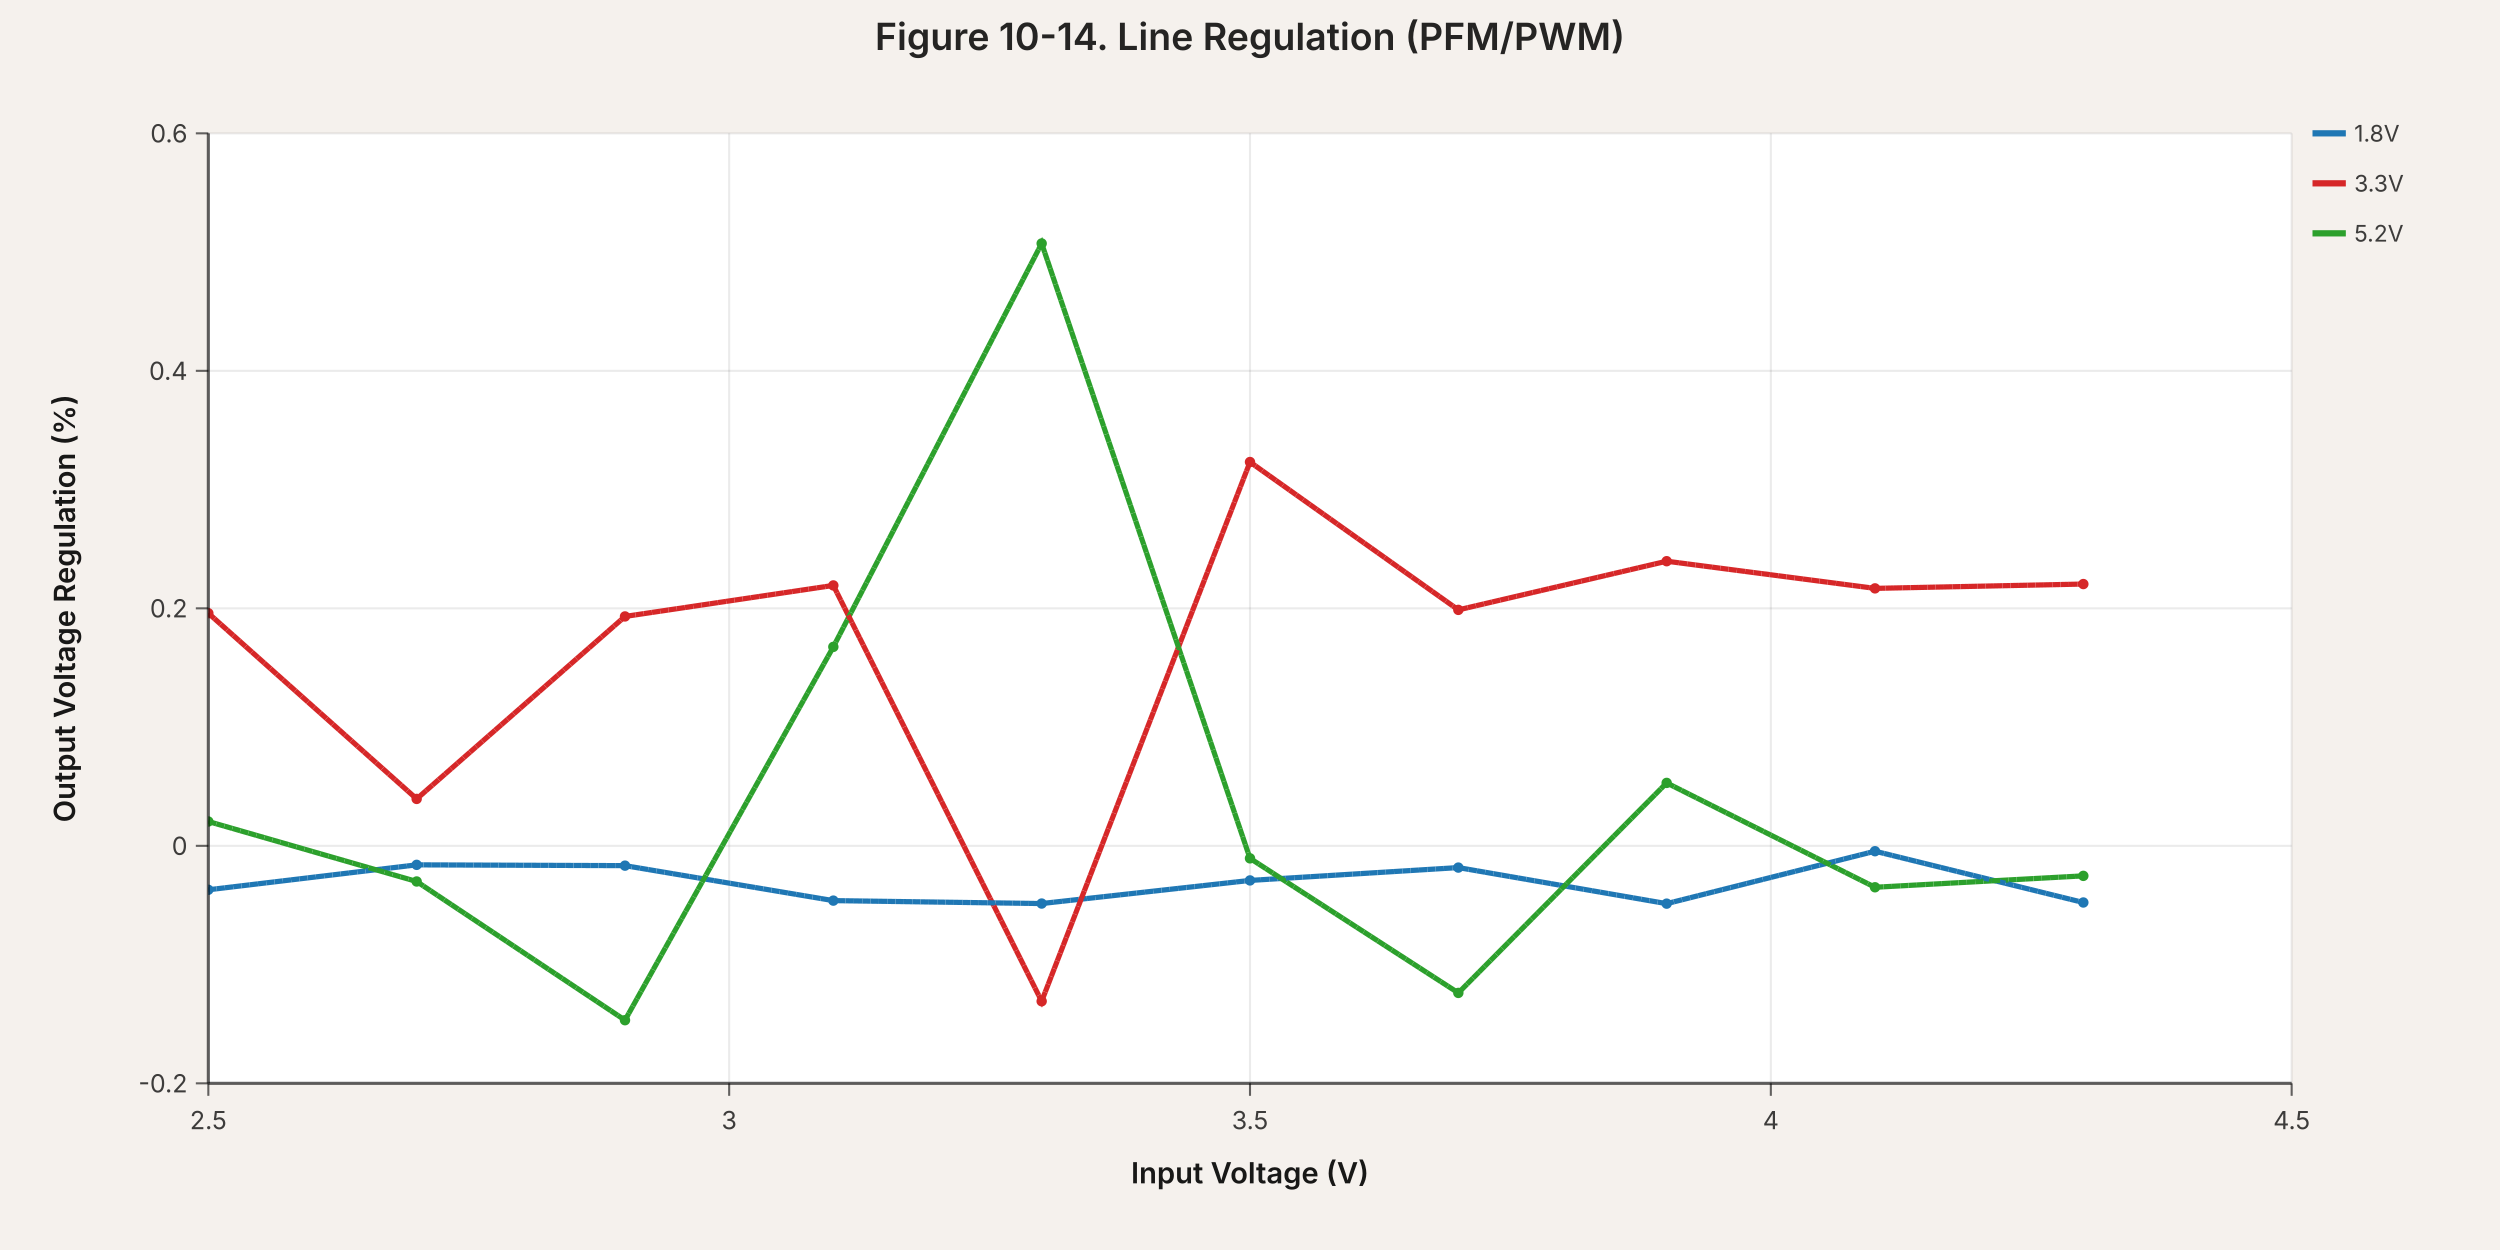
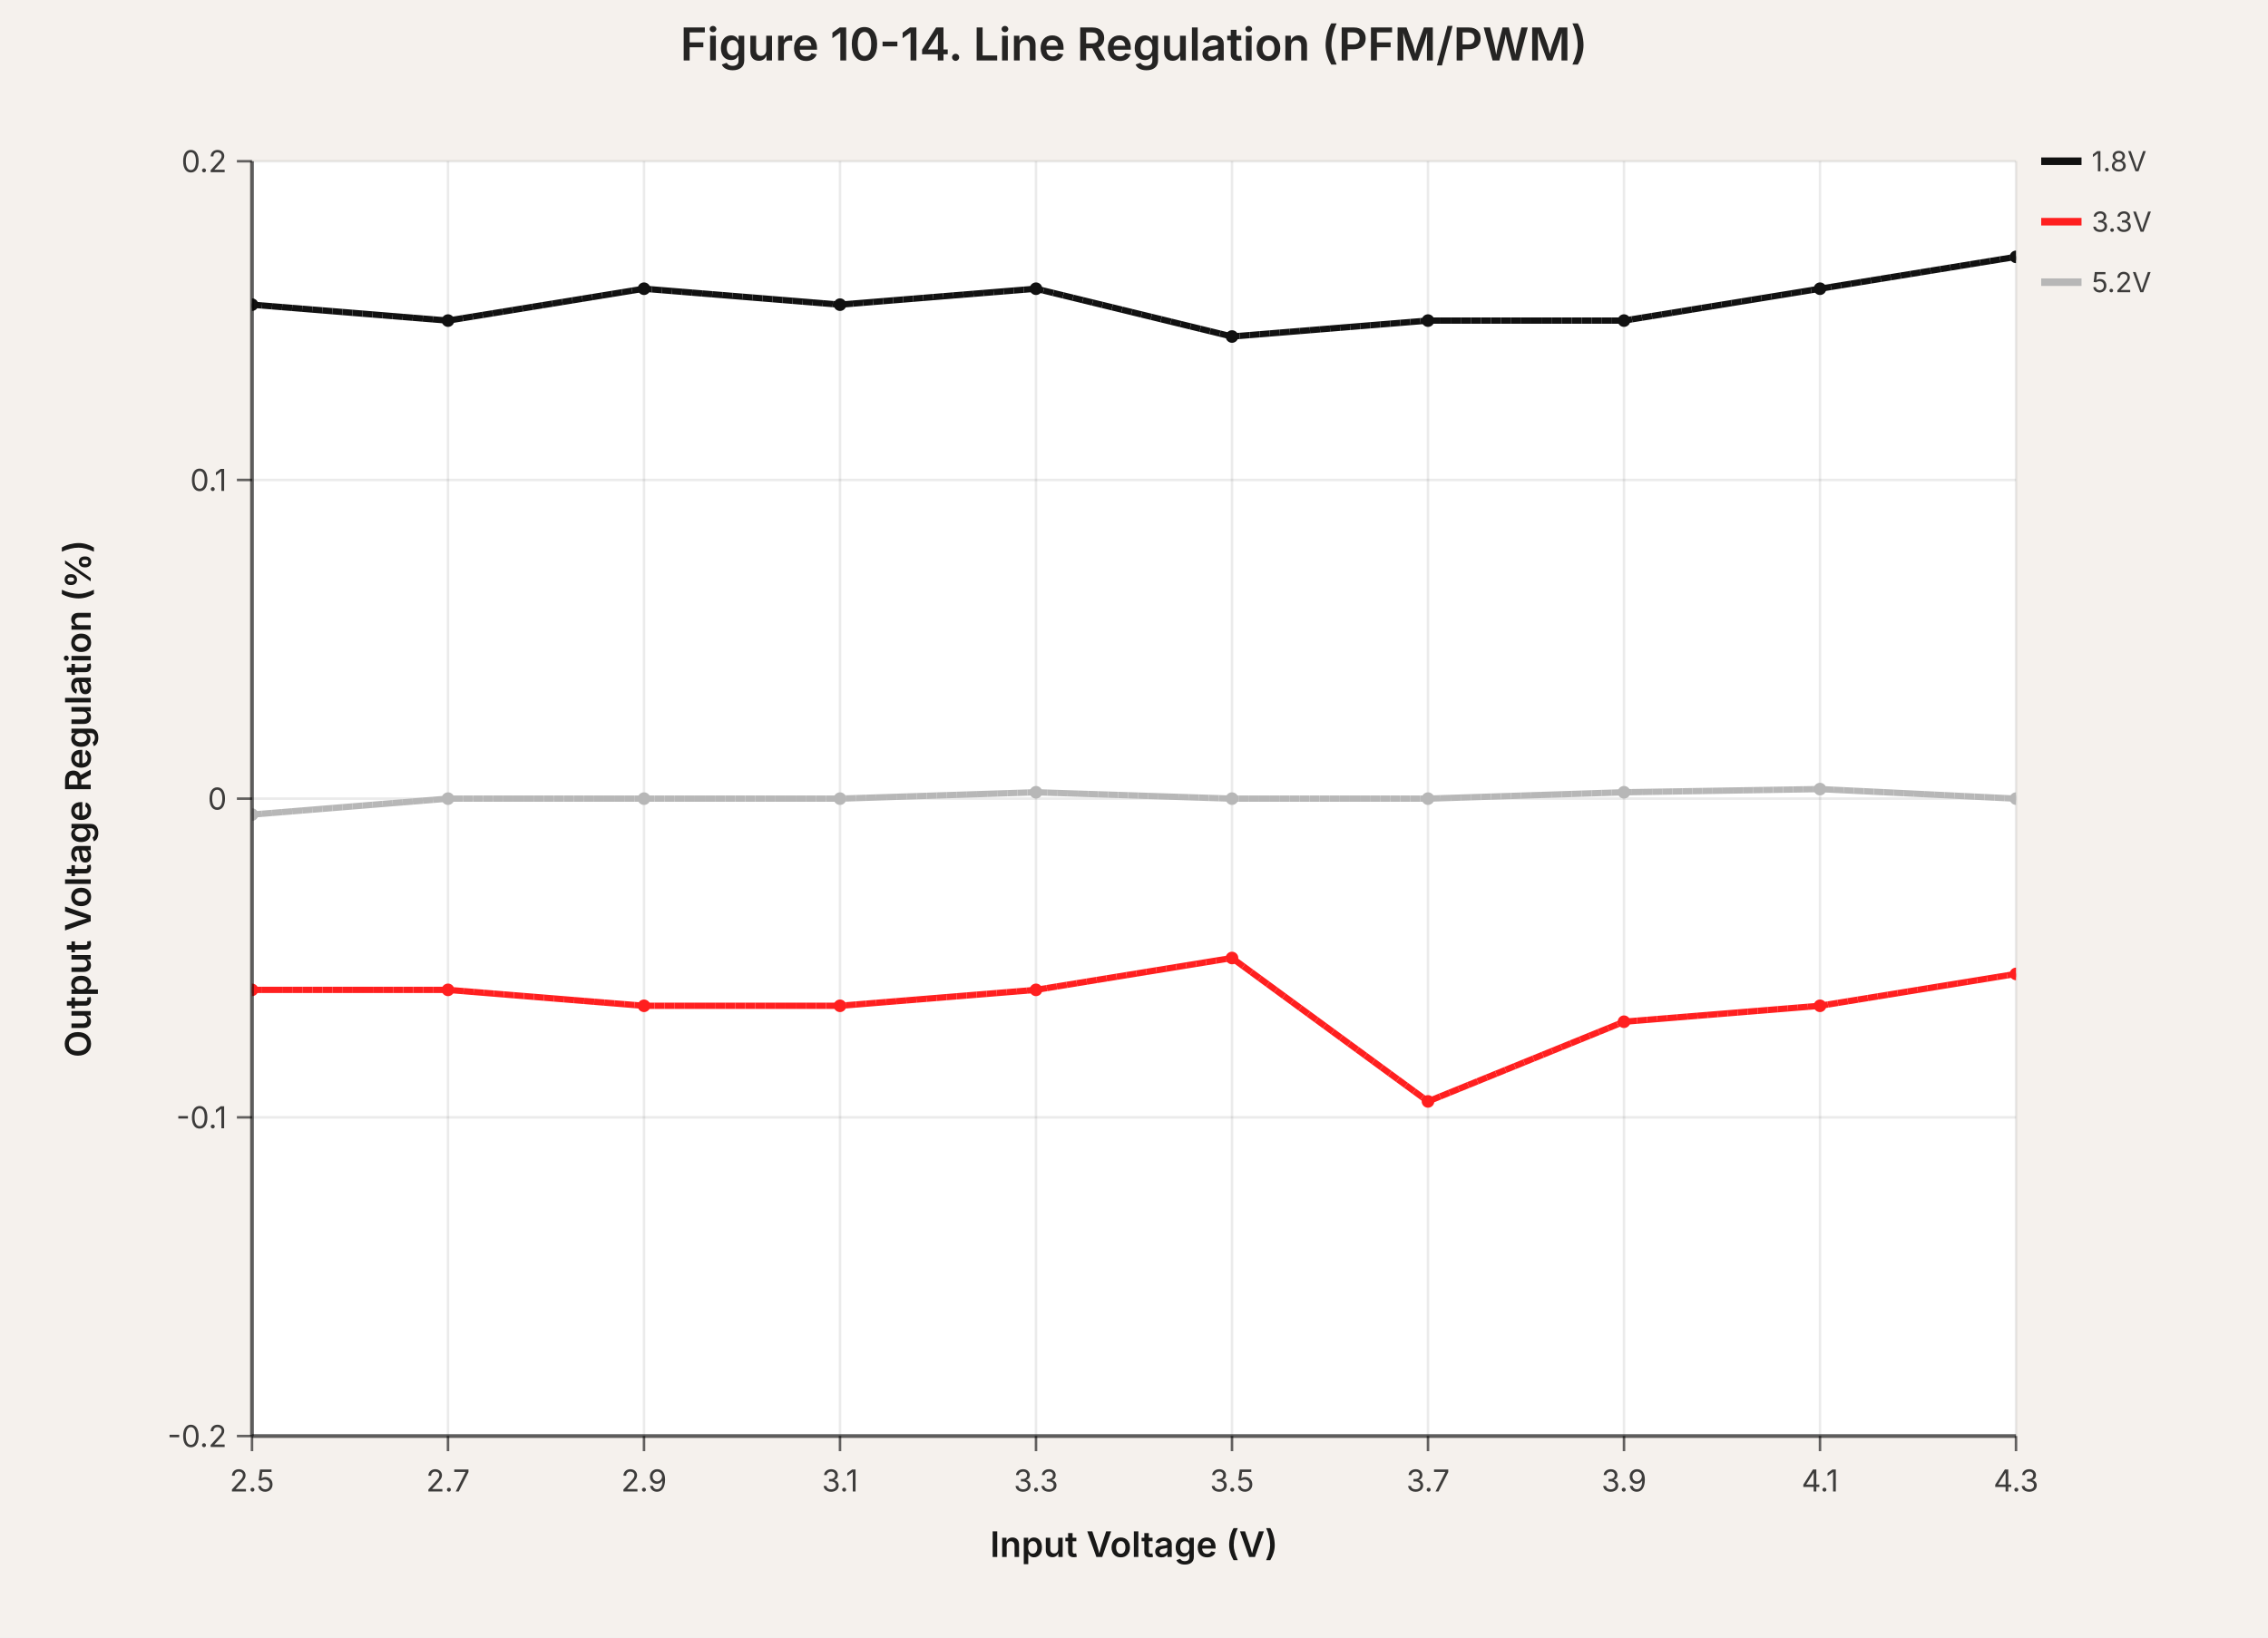
- <svg xmlns="http://www.w3.org/2000/svg" width="1200" height="600" style="background-color: rgb(245, 241, 237)" viewBox="0 0 1200 600" data-simulation-experiment-id="simulation_experiment_0" data-simulation-experiment-name="Figure 10-14. Line Regulation (PFM/PWM)">
+ <svg xmlns="http://www.w3.org/2000/svg" width="900" height="650" style="background-color: rgb(245, 241, 237)" viewBox="0 0 900 650" data-simulation-experiment-id="simulation_experiment_0" data-simulation-experiment-name="Figure 10-14. Line Regulation (PFM/PWM)" data-software-used-string="@tscircuit/core@0.0.1561">
  <style>
:root { color-scheme: light; }
svg { font-family: 'Inter', 'Helvetica Neue', Arial, sans-serif; }
.background { fill: rgb(245, 241, 237); }
.plot-background { fill: #ffffff; }
.grid-line { stroke: rgba(0, 0, 0, 0.08); stroke-width: 1; }
.axis { stroke: rgba(0, 0, 0, 0.6); stroke-width: 1.5; }
.axis-tick { stroke: rgba(0, 0, 0, 0.6); stroke-width: 1; }
.axis-label { fill: rgba(0, 0, 0, 0.75); font-size: 12px; }
.axis-title { fill: rgba(0, 0, 0, 0.9); font-size: 14px; font-weight: 600; }
.legend-label { fill: rgba(0, 0, 0, 0.75); font-size: 11px; }
.legend-line { stroke-width: 3; }
.scope-channel-card { fill: #ffffff; stroke: rgba(0, 0, 0, 0.22); stroke-width: 1; }
.scope-channel-header-text { fill: #ffffff; font-size: 14px; font-weight: 700; }
.scope-channel-detail { fill: rgba(0, 0, 0, 0.42); font-size: 14px; }
.simulation-line { fill: none; stroke-width: 2.5; }
.simulation-point { stroke-width: 0; }
.chart-title { fill: rgba(0, 0, 0, 0.85); font-size: 18px; font-weight: 600; }
</style>
-   <rect class="background" x="0" y="0" width="1200" height="600" />
+   <rect class="background" x="0" y="0" width="900" height="650" />
  <defs>
    <clipPath id="simulation-graph-simulation_experiment_0">
-       <rect x="100" y="64" width="1000" height="456" />
+       <rect x="100" y="64" width="700" height="506" />
    </clipPath>
  </defs>
-   <rect class="plot-background" x="100" y="64" width="1000" height="456" />
+   <rect class="plot-background" x="100" y="64" width="700" height="506" />
  <g class="grid">
-     <line class="grid-line grid-line-x" x1="100" y1="64" x2="100" y2="520" />
-     <line class="grid-line grid-line-x" x1="350" y1="64" x2="350" y2="520" />
-     <line class="grid-line grid-line-x" x1="600" y1="64" x2="600" y2="520" />
-     <line class="grid-line grid-line-x" x1="850" y1="64" x2="850" y2="520" />
-     <line class="grid-line grid-line-x" x1="1100" y1="64" x2="1100" y2="520" />
-     <line class="grid-line grid-line-y" x1="100" y1="520" x2="1100" y2="520" />
-     <line class="grid-line grid-line-y" x1="100" y1="406" x2="1100" y2="406" />
-     <line class="grid-line grid-line-y" x1="100" y1="292" x2="1100" y2="292" />
-     <line class="grid-line grid-line-y" x1="100" y1="178" x2="1100" y2="178" />
-     <line class="grid-line grid-line-y" x1="100" y1="64" x2="1100" y2="64" />
+     <line class="grid-line grid-line-x" x1="100" y1="64" x2="100" y2="570" />
+     <line class="grid-line grid-line-x" x1="177.778" y1="64" x2="177.778" y2="570" />
+     <line class="grid-line grid-line-x" x1="255.556" y1="64" x2="255.556" y2="570" />
+     <line class="grid-line grid-line-x" x1="333.333" y1="64" x2="333.333" y2="570" />
+     <line class="grid-line grid-line-x" x1="411.111" y1="64" x2="411.111" y2="570" />
+     <line class="grid-line grid-line-x" x1="488.889" y1="64" x2="488.889" y2="570" />
+     <line class="grid-line grid-line-x" x1="566.667" y1="64" x2="566.667" y2="570" />
+     <line class="grid-line grid-line-x" x1="644.444" y1="64" x2="644.444" y2="570" />
+     <line class="grid-line grid-line-x" x1="722.222" y1="64" x2="722.222" y2="570" />
+     <line class="grid-line grid-line-x" x1="800" y1="64" x2="800" y2="570" />
+     <line class="grid-line grid-line-y" x1="100" y1="570" x2="800" y2="570" />
+     <line class="grid-line grid-line-y" x1="100" y1="443.5" x2="800" y2="443.5" />
+     <line class="grid-line grid-line-y" x1="100" y1="317" x2="800" y2="317" />
+     <line class="grid-line grid-line-y" x1="100" y1="190.5" x2="800" y2="190.5" />
+     <line class="grid-line grid-line-y" x1="100" y1="64" x2="800" y2="64" />
  </g>
  <g class="data-series">
-     <path class="simulation-line" d="M 100 427.097 L 200 415.128 L 300 415.51 L 400 432.296 L 500 433.703 L 600 422.606 L 700 416.443 L 800 433.749 L 900 408.581 L 1000 433.198" stroke="#1f77b4" clip-path="url(#simulation-graph-simulation_experiment_0)" data-simulation-transient-voltage-graph-id="simulation_measurement_result_0_0" stroke-dasharray="4 8" stroke-dashoffset="0" />
-     <path class="simulation-line" d="M 100 294.336 L 200 383.478 L 300 295.891 L 400 281.006 L 500 480.598 L 600 221.769 L 700 292.743 L 800 269.379 L 900 282.419 L 1000 280.348" stroke="#d62728" clip-path="url(#simulation-graph-simulation_experiment_0)" data-simulation-transient-voltage-graph-id="simulation_measurement_result_0_1" stroke-dasharray="4 8" stroke-dashoffset="4" />
-     <path class="simulation-line" d="M 100 394.32 L 200 423.112 L 300 489.696 L 400 310.496 L 500 116.862 L 600 412.006 L 700 476.603 L 800 375.796 L 900 425.888 L 1000 420.417" stroke="#2ca02c" clip-path="url(#simulation-graph-simulation_experiment_0)" data-simulation-transient-voltage-graph-id="simulation_measurement_result_0_2" stroke-dasharray="4 8" stroke-dashoffset="8" />
-     <path class="simulation-line" d="M 100 427.097 L 200 415.128 L 300 415.51 L 400 432.296 L 500 433.703 L 600 422.606 L 700 416.443 L 800 433.749 L 900 408.581 L 1000 433.198" stroke="#1f77b4" clip-path="url(#simulation-graph-simulation_experiment_0)" data-simulation-transient-voltage-graph-id="simulation_measurement_result_0_0" stroke-dasharray="4 8" stroke-dashoffset="4" />
-     <path class="simulation-line" d="M 100 294.336 L 200 383.478 L 300 295.891 L 400 281.006 L 500 480.598 L 600 221.769 L 700 292.743 L 800 269.379 L 900 282.419 L 1000 280.348" stroke="#d62728" clip-path="url(#simulation-graph-simulation_experiment_0)" data-simulation-transient-voltage-graph-id="simulation_measurement_result_0_1" stroke-dasharray="4 8" stroke-dashoffset="8" />
-     <path class="simulation-line" d="M 100 394.32 L 200 423.112 L 300 489.696 L 400 310.496 L 500 116.862 L 600 412.006 L 700 476.603 L 800 375.796 L 900 425.888 L 1000 420.417" stroke="#2ca02c" clip-path="url(#simulation-graph-simulation_experiment_0)" data-simulation-transient-voltage-graph-id="simulation_measurement_result_0_2" stroke-dasharray="4 8" stroke-dashoffset="0" />
-     <path class="simulation-line" d="M 100 427.097 L 200 415.128 L 300 415.51 L 400 432.296 L 500 433.703 L 600 422.606 L 700 416.443 L 800 433.749 L 900 408.581 L 1000 433.198" stroke="#1f77b4" clip-path="url(#simulation-graph-simulation_experiment_0)" data-simulation-transient-voltage-graph-id="simulation_measurement_result_0_0" stroke-dasharray="4 8" stroke-dashoffset="8" />
-     <path class="simulation-line" d="M 100 294.336 L 200 383.478 L 300 295.891 L 400 281.006 L 500 480.598 L 600 221.769 L 700 292.743 L 800 269.379 L 900 282.419 L 1000 280.348" stroke="#d62728" clip-path="url(#simulation-graph-simulation_experiment_0)" data-simulation-transient-voltage-graph-id="simulation_measurement_result_0_1" stroke-dasharray="4 8" stroke-dashoffset="0" />
-     <path class="simulation-line" d="M 100 394.32 L 200 423.112 L 300 489.696 L 400 310.496 L 500 116.862 L 600 412.006 L 700 476.603 L 800 375.796 L 900 425.888 L 1000 420.417" stroke="#2ca02c" clip-path="url(#simulation-graph-simulation_experiment_0)" data-simulation-transient-voltage-graph-id="simulation_measurement_result_0_2" stroke-dasharray="4 8" stroke-dashoffset="4" />
-     <circle class="simulation-point" cx="100" cy="427.097" r="2.5" fill="#1f77b4" clip-path="url(#simulation-graph-simulation_experiment_0)" />
-     <circle class="simulation-point" cx="200" cy="415.128" r="2.5" fill="#1f77b4" clip-path="url(#simulation-graph-simulation_experiment_0)" />
-     <circle class="simulation-point" cx="300" cy="415.51" r="2.5" fill="#1f77b4" clip-path="url(#simulation-graph-simulation_experiment_0)" />
-     <circle class="simulation-point" cx="400" cy="432.296" r="2.5" fill="#1f77b4" clip-path="url(#simulation-graph-simulation_experiment_0)" />
-     <circle class="simulation-point" cx="500" cy="433.703" r="2.5" fill="#1f77b4" clip-path="url(#simulation-graph-simulation_experiment_0)" />
-     <circle class="simulation-point" cx="600" cy="422.606" r="2.5" fill="#1f77b4" clip-path="url(#simulation-graph-simulation_experiment_0)" />
-     <circle class="simulation-point" cx="700" cy="416.443" r="2.5" fill="#1f77b4" clip-path="url(#simulation-graph-simulation_experiment_0)" />
-     <circle class="simulation-point" cx="800" cy="433.749" r="2.5" fill="#1f77b4" clip-path="url(#simulation-graph-simulation_experiment_0)" />
-     <circle class="simulation-point" cx="900" cy="408.581" r="2.5" fill="#1f77b4" clip-path="url(#simulation-graph-simulation_experiment_0)" />
-     <circle class="simulation-point" cx="1000" cy="433.198" r="2.5" fill="#1f77b4" clip-path="url(#simulation-graph-simulation_experiment_0)" />
-     <circle class="simulation-point" cx="100" cy="294.336" r="2.5" fill="#d62728" clip-path="url(#simulation-graph-simulation_experiment_0)" />
-     <circle class="simulation-point" cx="200" cy="383.478" r="2.5" fill="#d62728" clip-path="url(#simulation-graph-simulation_experiment_0)" />
-     <circle class="simulation-point" cx="300" cy="295.891" r="2.5" fill="#d62728" clip-path="url(#simulation-graph-simulation_experiment_0)" />
-     <circle class="simulation-point" cx="400" cy="281.006" r="2.5" fill="#d62728" clip-path="url(#simulation-graph-simulation_experiment_0)" />
-     <circle class="simulation-point" cx="500" cy="480.598" r="2.5" fill="#d62728" clip-path="url(#simulation-graph-simulation_experiment_0)" />
-     <circle class="simulation-point" cx="600" cy="221.769" r="2.5" fill="#d62728" clip-path="url(#simulation-graph-simulation_experiment_0)" />
-     <circle class="simulation-point" cx="700" cy="292.743" r="2.5" fill="#d62728" clip-path="url(#simulation-graph-simulation_experiment_0)" />
-     <circle class="simulation-point" cx="800" cy="269.379" r="2.5" fill="#d62728" clip-path="url(#simulation-graph-simulation_experiment_0)" />
-     <circle class="simulation-point" cx="900" cy="282.419" r="2.5" fill="#d62728" clip-path="url(#simulation-graph-simulation_experiment_0)" />
-     <circle class="simulation-point" cx="1000" cy="280.348" r="2.5" fill="#d62728" clip-path="url(#simulation-graph-simulation_experiment_0)" />
-     <circle class="simulation-point" cx="100" cy="394.32" r="2.5" fill="#2ca02c" clip-path="url(#simulation-graph-simulation_experiment_0)" />
-     <circle class="simulation-point" cx="200" cy="423.112" r="2.5" fill="#2ca02c" clip-path="url(#simulation-graph-simulation_experiment_0)" />
-     <circle class="simulation-point" cx="300" cy="489.696" r="2.5" fill="#2ca02c" clip-path="url(#simulation-graph-simulation_experiment_0)" />
-     <circle class="simulation-point" cx="400" cy="310.496" r="2.5" fill="#2ca02c" clip-path="url(#simulation-graph-simulation_experiment_0)" />
-     <circle class="simulation-point" cx="500" cy="116.862" r="2.5" fill="#2ca02c" clip-path="url(#simulation-graph-simulation_experiment_0)" />
-     <circle class="simulation-point" cx="600" cy="412.006" r="2.5" fill="#2ca02c" clip-path="url(#simulation-graph-simulation_experiment_0)" />
-     <circle class="simulation-point" cx="700" cy="476.603" r="2.5" fill="#2ca02c" clip-path="url(#simulation-graph-simulation_experiment_0)" />
-     <circle class="simulation-point" cx="800" cy="375.796" r="2.5" fill="#2ca02c" clip-path="url(#simulation-graph-simulation_experiment_0)" />
-     <circle class="simulation-point" cx="900" cy="425.888" r="2.5" fill="#2ca02c" clip-path="url(#simulation-graph-simulation_experiment_0)" />
-     <circle class="simulation-point" cx="1000" cy="420.417" r="2.5" fill="#2ca02c" clip-path="url(#simulation-graph-simulation_experiment_0)" />
+     <path class="simulation-line" d="M 100 120.925 L 177.778 127.25 L 255.556 114.6 L 333.333 120.925 L 411.111 114.6 L 488.889 133.575 L 566.667 127.25 L 644.444 127.25 L 722.222 114.6 L 800 101.95" stroke="#111111" clip-path="url(#simulation-graph-simulation_experiment_0)" data-simulation-transient-voltage-graph-id="simulation_measurement_result_0_0" stroke-dasharray="4 8" stroke-dashoffset="0" />
+     <path class="simulation-line" d="M 100 392.9 L 177.778 392.9 L 255.556 399.225 L 333.333 399.225 L 411.111 392.9 L 488.889 380.25 L 566.667 437.175 L 644.444 405.55 L 722.222 399.225 L 800 386.575" stroke="#ff1f1f" clip-path="url(#simulation-graph-simulation_experiment_0)" data-simulation-transient-voltage-graph-id="simulation_measurement_result_0_1" stroke-dasharray="4 8" stroke-dashoffset="4" />
+     <path class="simulation-line" d="M 100 323.325 L 177.778 317 L 255.556 317 L 333.333 317 L 411.111 314.47 L 488.889 317 L 566.667 317 L 644.444 314.47 L 722.222 313.205 L 800 317" stroke="#b7b7b7" clip-path="url(#simulation-graph-simulation_experiment_0)" data-simulation-transient-voltage-graph-id="simulation_measurement_result_0_2" stroke-dasharray="4 8" stroke-dashoffset="8" />
+     <path class="simulation-line" d="M 100 120.925 L 177.778 127.25 L 255.556 114.6 L 333.333 120.925 L 411.111 114.6 L 488.889 133.575 L 566.667 127.25 L 644.444 127.25 L 722.222 114.6 L 800 101.95" stroke="#111111" clip-path="url(#simulation-graph-simulation_experiment_0)" data-simulation-transient-voltage-graph-id="simulation_measurement_result_0_0" stroke-dasharray="4 8" stroke-dashoffset="4" />
+     <path class="simulation-line" d="M 100 392.9 L 177.778 392.9 L 255.556 399.225 L 333.333 399.225 L 411.111 392.9 L 488.889 380.25 L 566.667 437.175 L 644.444 405.55 L 722.222 399.225 L 800 386.575" stroke="#ff1f1f" clip-path="url(#simulation-graph-simulation_experiment_0)" data-simulation-transient-voltage-graph-id="simulation_measurement_result_0_1" stroke-dasharray="4 8" stroke-dashoffset="8" />
+     <path class="simulation-line" d="M 100 323.325 L 177.778 317 L 255.556 317 L 333.333 317 L 411.111 314.47 L 488.889 317 L 566.667 317 L 644.444 314.47 L 722.222 313.205 L 800 317" stroke="#b7b7b7" clip-path="url(#simulation-graph-simulation_experiment_0)" data-simulation-transient-voltage-graph-id="simulation_measurement_result_0_2" stroke-dasharray="4 8" stroke-dashoffset="0" />
+     <path class="simulation-line" d="M 100 120.925 L 177.778 127.25 L 255.556 114.6 L 333.333 120.925 L 411.111 114.6 L 488.889 133.575 L 566.667 127.25 L 644.444 127.25 L 722.222 114.6 L 800 101.95" stroke="#111111" clip-path="url(#simulation-graph-simulation_experiment_0)" data-simulation-transient-voltage-graph-id="simulation_measurement_result_0_0" stroke-dasharray="4 8" stroke-dashoffset="8" />
+     <path class="simulation-line" d="M 100 392.9 L 177.778 392.9 L 255.556 399.225 L 333.333 399.225 L 411.111 392.9 L 488.889 380.25 L 566.667 437.175 L 644.444 405.55 L 722.222 399.225 L 800 386.575" stroke="#ff1f1f" clip-path="url(#simulation-graph-simulation_experiment_0)" data-simulation-transient-voltage-graph-id="simulation_measurement_result_0_1" stroke-dasharray="4 8" stroke-dashoffset="0" />
+     <path class="simulation-line" d="M 100 323.325 L 177.778 317 L 255.556 317 L 333.333 317 L 411.111 314.47 L 488.889 317 L 566.667 317 L 644.444 314.47 L 722.222 313.205 L 800 317" stroke="#b7b7b7" clip-path="url(#simulation-graph-simulation_experiment_0)" data-simulation-transient-voltage-graph-id="simulation_measurement_result_0_2" stroke-dasharray="4 8" stroke-dashoffset="4" />
+     <circle class="simulation-point" cx="100" cy="120.925" r="2.5" fill="#111111" clip-path="url(#simulation-graph-simulation_experiment_0)" />
+     <circle class="simulation-point" cx="177.778" cy="127.25" r="2.5" fill="#111111" clip-path="url(#simulation-graph-simulation_experiment_0)" />
+     <circle class="simulation-point" cx="255.556" cy="114.6" r="2.5" fill="#111111" clip-path="url(#simulation-graph-simulation_experiment_0)" />
+     <circle class="simulation-point" cx="333.333" cy="120.925" r="2.5" fill="#111111" clip-path="url(#simulation-graph-simulation_experiment_0)" />
+     <circle class="simulation-point" cx="411.111" cy="114.6" r="2.5" fill="#111111" clip-path="url(#simulation-graph-simulation_experiment_0)" />
+     <circle class="simulation-point" cx="488.889" cy="133.575" r="2.5" fill="#111111" clip-path="url(#simulation-graph-simulation_experiment_0)" />
+     <circle class="simulation-point" cx="566.667" cy="127.25" r="2.5" fill="#111111" clip-path="url(#simulation-graph-simulation_experiment_0)" />
+     <circle class="simulation-point" cx="644.444" cy="127.25" r="2.5" fill="#111111" clip-path="url(#simulation-graph-simulation_experiment_0)" />
+     <circle class="simulation-point" cx="722.222" cy="114.6" r="2.5" fill="#111111" clip-path="url(#simulation-graph-simulation_experiment_0)" />
+     <circle class="simulation-point" cx="800" cy="101.95" r="2.5" fill="#111111" clip-path="url(#simulation-graph-simulation_experiment_0)" />
+     <circle class="simulation-point" cx="100" cy="392.9" r="2.5" fill="#ff1f1f" clip-path="url(#simulation-graph-simulation_experiment_0)" />
+     <circle class="simulation-point" cx="177.778" cy="392.9" r="2.5" fill="#ff1f1f" clip-path="url(#simulation-graph-simulation_experiment_0)" />
+     <circle class="simulation-point" cx="255.556" cy="399.225" r="2.5" fill="#ff1f1f" clip-path="url(#simulation-graph-simulation_experiment_0)" />
+     <circle class="simulation-point" cx="333.333" cy="399.225" r="2.5" fill="#ff1f1f" clip-path="url(#simulation-graph-simulation_experiment_0)" />
+     <circle class="simulation-point" cx="411.111" cy="392.9" r="2.5" fill="#ff1f1f" clip-path="url(#simulation-graph-simulation_experiment_0)" />
+     <circle class="simulation-point" cx="488.889" cy="380.25" r="2.5" fill="#ff1f1f" clip-path="url(#simulation-graph-simulation_experiment_0)" />
+     <circle class="simulation-point" cx="566.667" cy="437.175" r="2.5" fill="#ff1f1f" clip-path="url(#simulation-graph-simulation_experiment_0)" />
+     <circle class="simulation-point" cx="644.444" cy="405.55" r="2.5" fill="#ff1f1f" clip-path="url(#simulation-graph-simulation_experiment_0)" />
+     <circle class="simulation-point" cx="722.222" cy="399.225" r="2.5" fill="#ff1f1f" clip-path="url(#simulation-graph-simulation_experiment_0)" />
+     <circle class="simulation-point" cx="800" cy="386.575" r="2.5" fill="#ff1f1f" clip-path="url(#simulation-graph-simulation_experiment_0)" />
+     <circle class="simulation-point" cx="100" cy="323.325" r="2.5" fill="#b7b7b7" clip-path="url(#simulation-graph-simulation_experiment_0)" />
+     <circle class="simulation-point" cx="177.778" cy="317" r="2.5" fill="#b7b7b7" clip-path="url(#simulation-graph-simulation_experiment_0)" />
+     <circle class="simulation-point" cx="255.556" cy="317" r="2.5" fill="#b7b7b7" clip-path="url(#simulation-graph-simulation_experiment_0)" />
+     <circle class="simulation-point" cx="333.333" cy="317" r="2.5" fill="#b7b7b7" clip-path="url(#simulation-graph-simulation_experiment_0)" />
+     <circle class="simulation-point" cx="411.111" cy="314.47" r="2.5" fill="#b7b7b7" clip-path="url(#simulation-graph-simulation_experiment_0)" />
+     <circle class="simulation-point" cx="488.889" cy="317" r="2.5" fill="#b7b7b7" clip-path="url(#simulation-graph-simulation_experiment_0)" />
+     <circle class="simulation-point" cx="566.667" cy="317" r="2.5" fill="#b7b7b7" clip-path="url(#simulation-graph-simulation_experiment_0)" />
+     <circle class="simulation-point" cx="644.444" cy="314.47" r="2.5" fill="#b7b7b7" clip-path="url(#simulation-graph-simulation_experiment_0)" />
+     <circle class="simulation-point" cx="722.222" cy="313.205" r="2.5" fill="#b7b7b7" clip-path="url(#simulation-graph-simulation_experiment_0)" />
+     <circle class="simulation-point" cx="800" cy="317" r="2.5" fill="#b7b7b7" clip-path="url(#simulation-graph-simulation_experiment_0)" />
  </g>
  <g class="axes">
-     <line class="axis axis-x" x1="100" y1="520" x2="1100" y2="520" />
-     <line class="axis axis-y" x1="100" y1="64" x2="100" y2="520" />
-     <line class="axis-tick axis-tick-x" x1="100" y1="520" x2="100" y2="526" />
-     <text class="axis-label axis-label-x" x="100" y="542" text-anchor="middle">2.5</text>
-     <line class="axis-tick axis-tick-x" x1="350" y1="520" x2="350" y2="526" />
-     <text class="axis-label axis-label-x" x="350" y="542" text-anchor="middle">3</text>
-     <line class="axis-tick axis-tick-x" x1="600" y1="520" x2="600" y2="526" />
-     <text class="axis-label axis-label-x" x="600" y="542" text-anchor="middle">3.5</text>
-     <line class="axis-tick axis-tick-x" x1="850" y1="520" x2="850" y2="526" />
-     <text class="axis-label axis-label-x" x="850" y="542" text-anchor="middle">4</text>
-     <line class="axis-tick axis-tick-x" x1="1100" y1="520" x2="1100" y2="526" />
-     <text class="axis-label axis-label-x" x="1100" y="542" text-anchor="middle">4.5</text>
-     <line class="axis-tick axis-tick-y" x1="94" y1="520" x2="100" y2="520" />
-     <text class="axis-label axis-label-y" x="90" y="520" text-anchor="end" dominant-baseline="middle">-0.2</text>
-     <line class="axis-tick axis-tick-y" x1="94" y1="406" x2="100" y2="406" />
-     <text class="axis-label axis-label-y" x="90" y="406" text-anchor="end" dominant-baseline="middle">0</text>
-     <line class="axis-tick axis-tick-y" x1="94" y1="292" x2="100" y2="292" />
-     <text class="axis-label axis-label-y" x="90" y="292" text-anchor="end" dominant-baseline="middle">0.2</text>
-     <line class="axis-tick axis-tick-y" x1="94" y1="178" x2="100" y2="178" />
-     <text class="axis-label axis-label-y" x="90" y="178" text-anchor="end" dominant-baseline="middle">0.4</text>
+     <line class="axis axis-x" x1="100" y1="570" x2="800" y2="570" />
+     <line class="axis axis-y" x1="100" y1="64" x2="100" y2="570" />
+     <line class="axis-tick axis-tick-x" x1="100" y1="570" x2="100" y2="576" />
+     <text class="axis-label axis-label-x" x="100" y="592" text-anchor="middle">2.5</text>
+     <line class="axis-tick axis-tick-x" x1="177.778" y1="570" x2="177.778" y2="576" />
+     <text class="axis-label axis-label-x" x="177.778" y="592" text-anchor="middle">2.7</text>
+     <line class="axis-tick axis-tick-x" x1="255.556" y1="570" x2="255.556" y2="576" />
+     <text class="axis-label axis-label-x" x="255.556" y="592" text-anchor="middle">2.9</text>
+     <line class="axis-tick axis-tick-x" x1="333.333" y1="570" x2="333.333" y2="576" />
+     <text class="axis-label axis-label-x" x="333.333" y="592" text-anchor="middle">3.1</text>
+     <line class="axis-tick axis-tick-x" x1="411.111" y1="570" x2="411.111" y2="576" />
+     <text class="axis-label axis-label-x" x="411.111" y="592" text-anchor="middle">3.3</text>
+     <line class="axis-tick axis-tick-x" x1="488.889" y1="570" x2="488.889" y2="576" />
+     <text class="axis-label axis-label-x" x="488.889" y="592" text-anchor="middle">3.5</text>
+     <line class="axis-tick axis-tick-x" x1="566.667" y1="570" x2="566.667" y2="576" />
+     <text class="axis-label axis-label-x" x="566.667" y="592" text-anchor="middle">3.7</text>
+     <line class="axis-tick axis-tick-x" x1="644.444" y1="570" x2="644.444" y2="576" />
+     <text class="axis-label axis-label-x" x="644.444" y="592" text-anchor="middle">3.9</text>
+     <line class="axis-tick axis-tick-x" x1="722.222" y1="570" x2="722.222" y2="576" />
+     <text class="axis-label axis-label-x" x="722.222" y="592" text-anchor="middle">4.1</text>
+     <line class="axis-tick axis-tick-x" x1="800" y1="570" x2="800" y2="576" />
+     <text class="axis-label axis-label-x" x="800" y="592" text-anchor="middle">4.3</text>
+     <line class="axis-tick axis-tick-y" x1="94" y1="570" x2="100" y2="570" />
+     <text class="axis-label axis-label-y" x="90" y="570" text-anchor="end" dominant-baseline="middle">-0.2</text>
+     <line class="axis-tick axis-tick-y" x1="94" y1="443.5" x2="100" y2="443.5" />
+     <text class="axis-label axis-label-y" x="90" y="443.5" text-anchor="end" dominant-baseline="middle">-0.1</text>
+     <line class="axis-tick axis-tick-y" x1="94" y1="317" x2="100" y2="317" />
+     <text class="axis-label axis-label-y" x="90" y="317" text-anchor="end" dominant-baseline="middle">0</text>
+     <line class="axis-tick axis-tick-y" x1="94" y1="190.5" x2="100" y2="190.5" />
+     <text class="axis-label axis-label-y" x="90" y="190.5" text-anchor="end" dominant-baseline="middle">0.1</text>
    <line class="axis-tick axis-tick-y" x1="94" y1="64" x2="100" y2="64" />
-     <text class="axis-label axis-label-y" x="90" y="64" text-anchor="end" dominant-baseline="middle">0.6</text>
-     <text class="axis-title axis-title-y" x="36" y="292" transform="rotate(-90 36 292)" text-anchor="middle">Output Voltage Regulation (%)</text>
-     <text class="axis-title axis-title-x" x="600" y="568" text-anchor="middle">Input Voltage (V)</text>
+     <text class="axis-label axis-label-y" x="90" y="64" text-anchor="end" dominant-baseline="middle">0.2</text>
+     <text class="axis-title axis-title-y" x="36" y="317" transform="rotate(-90 36 317)" text-anchor="middle">Output Voltage Regulation (%)</text>
+     <text class="axis-title axis-title-x" x="450" y="618" text-anchor="middle">Input Voltage (V)</text>
  </g>
  <g class="legend">
-     <g class="legend-item" transform="translate(1110 64)">
-       <line class="legend-line" x1="0" y1="0" x2="16" y2="0" stroke="#1f77b4" />
+     <g class="legend-item" transform="translate(810 64)">
+       <line class="legend-line" x1="0" y1="0" x2="16" y2="0" stroke="#111111" />
      <text class="legend-label" x="20" y="0" dominant-baseline="middle">
        <tspan x="20" dy="0">1.8V</tspan>
      </text>
    </g>
-     <g class="legend-item" transform="translate(1110 88)">
-       <line class="legend-line" x1="0" y1="0" x2="16" y2="0" stroke="#d62728" />
+     <g class="legend-item" transform="translate(810 88)">
+       <line class="legend-line" x1="0" y1="0" x2="16" y2="0" stroke="#ff1f1f" />
      <text class="legend-label" x="20" y="0" dominant-baseline="middle">
        <tspan x="20" dy="0">3.3V</tspan>
      </text>
    </g>
-     <g class="legend-item" transform="translate(1110 112)">
-       <line class="legend-line" x1="0" y1="0" x2="16" y2="0" stroke="#2ca02c" />
+     <g class="legend-item" transform="translate(810 112)">
+       <line class="legend-line" x1="0" y1="0" x2="16" y2="0" stroke="#b7b7b7" />
      <text class="legend-label" x="20" y="0" dominant-baseline="middle">
        <tspan x="20" dy="0">5.2V</tspan>
      </text>
    </g>
  </g>
-   <text class="chart-title" x="600" y="24" text-anchor="middle">Figure 10-14. Line Regulation (PFM/PWM)</text>
+   <text class="chart-title" x="450" y="24" text-anchor="middle">Figure 10-14. Line Regulation (PFM/PWM)</text>
</svg>
